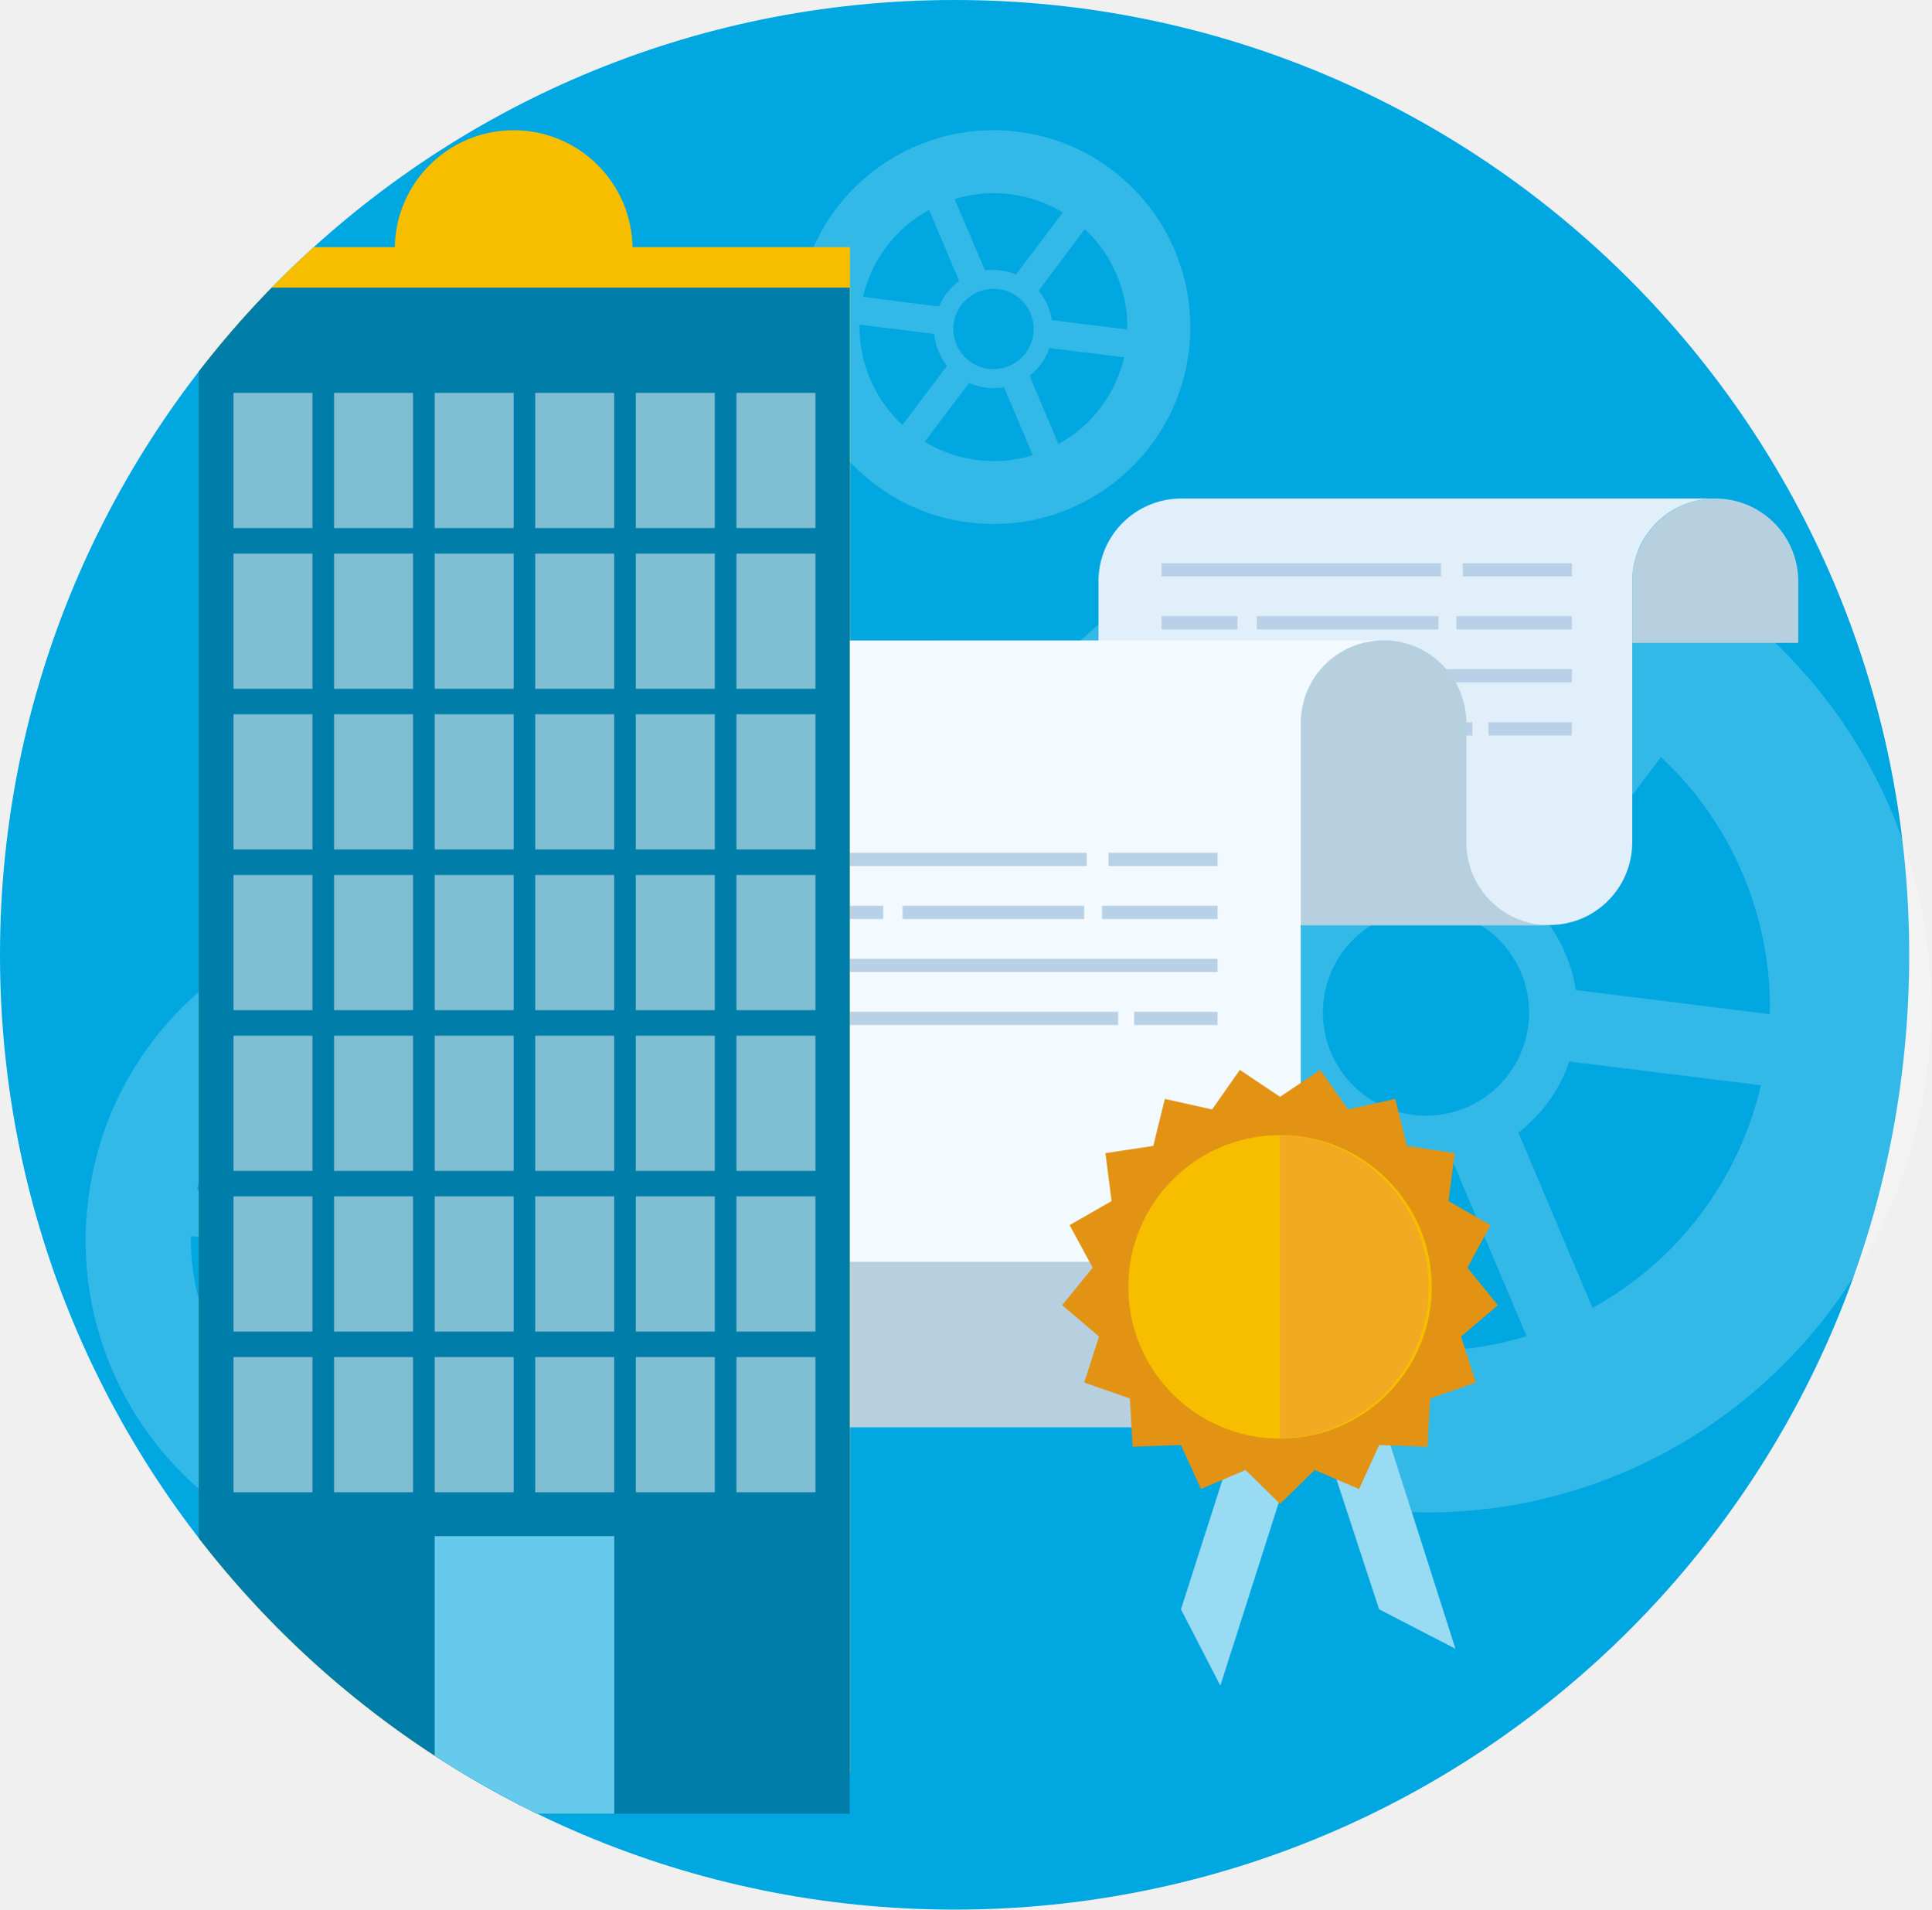
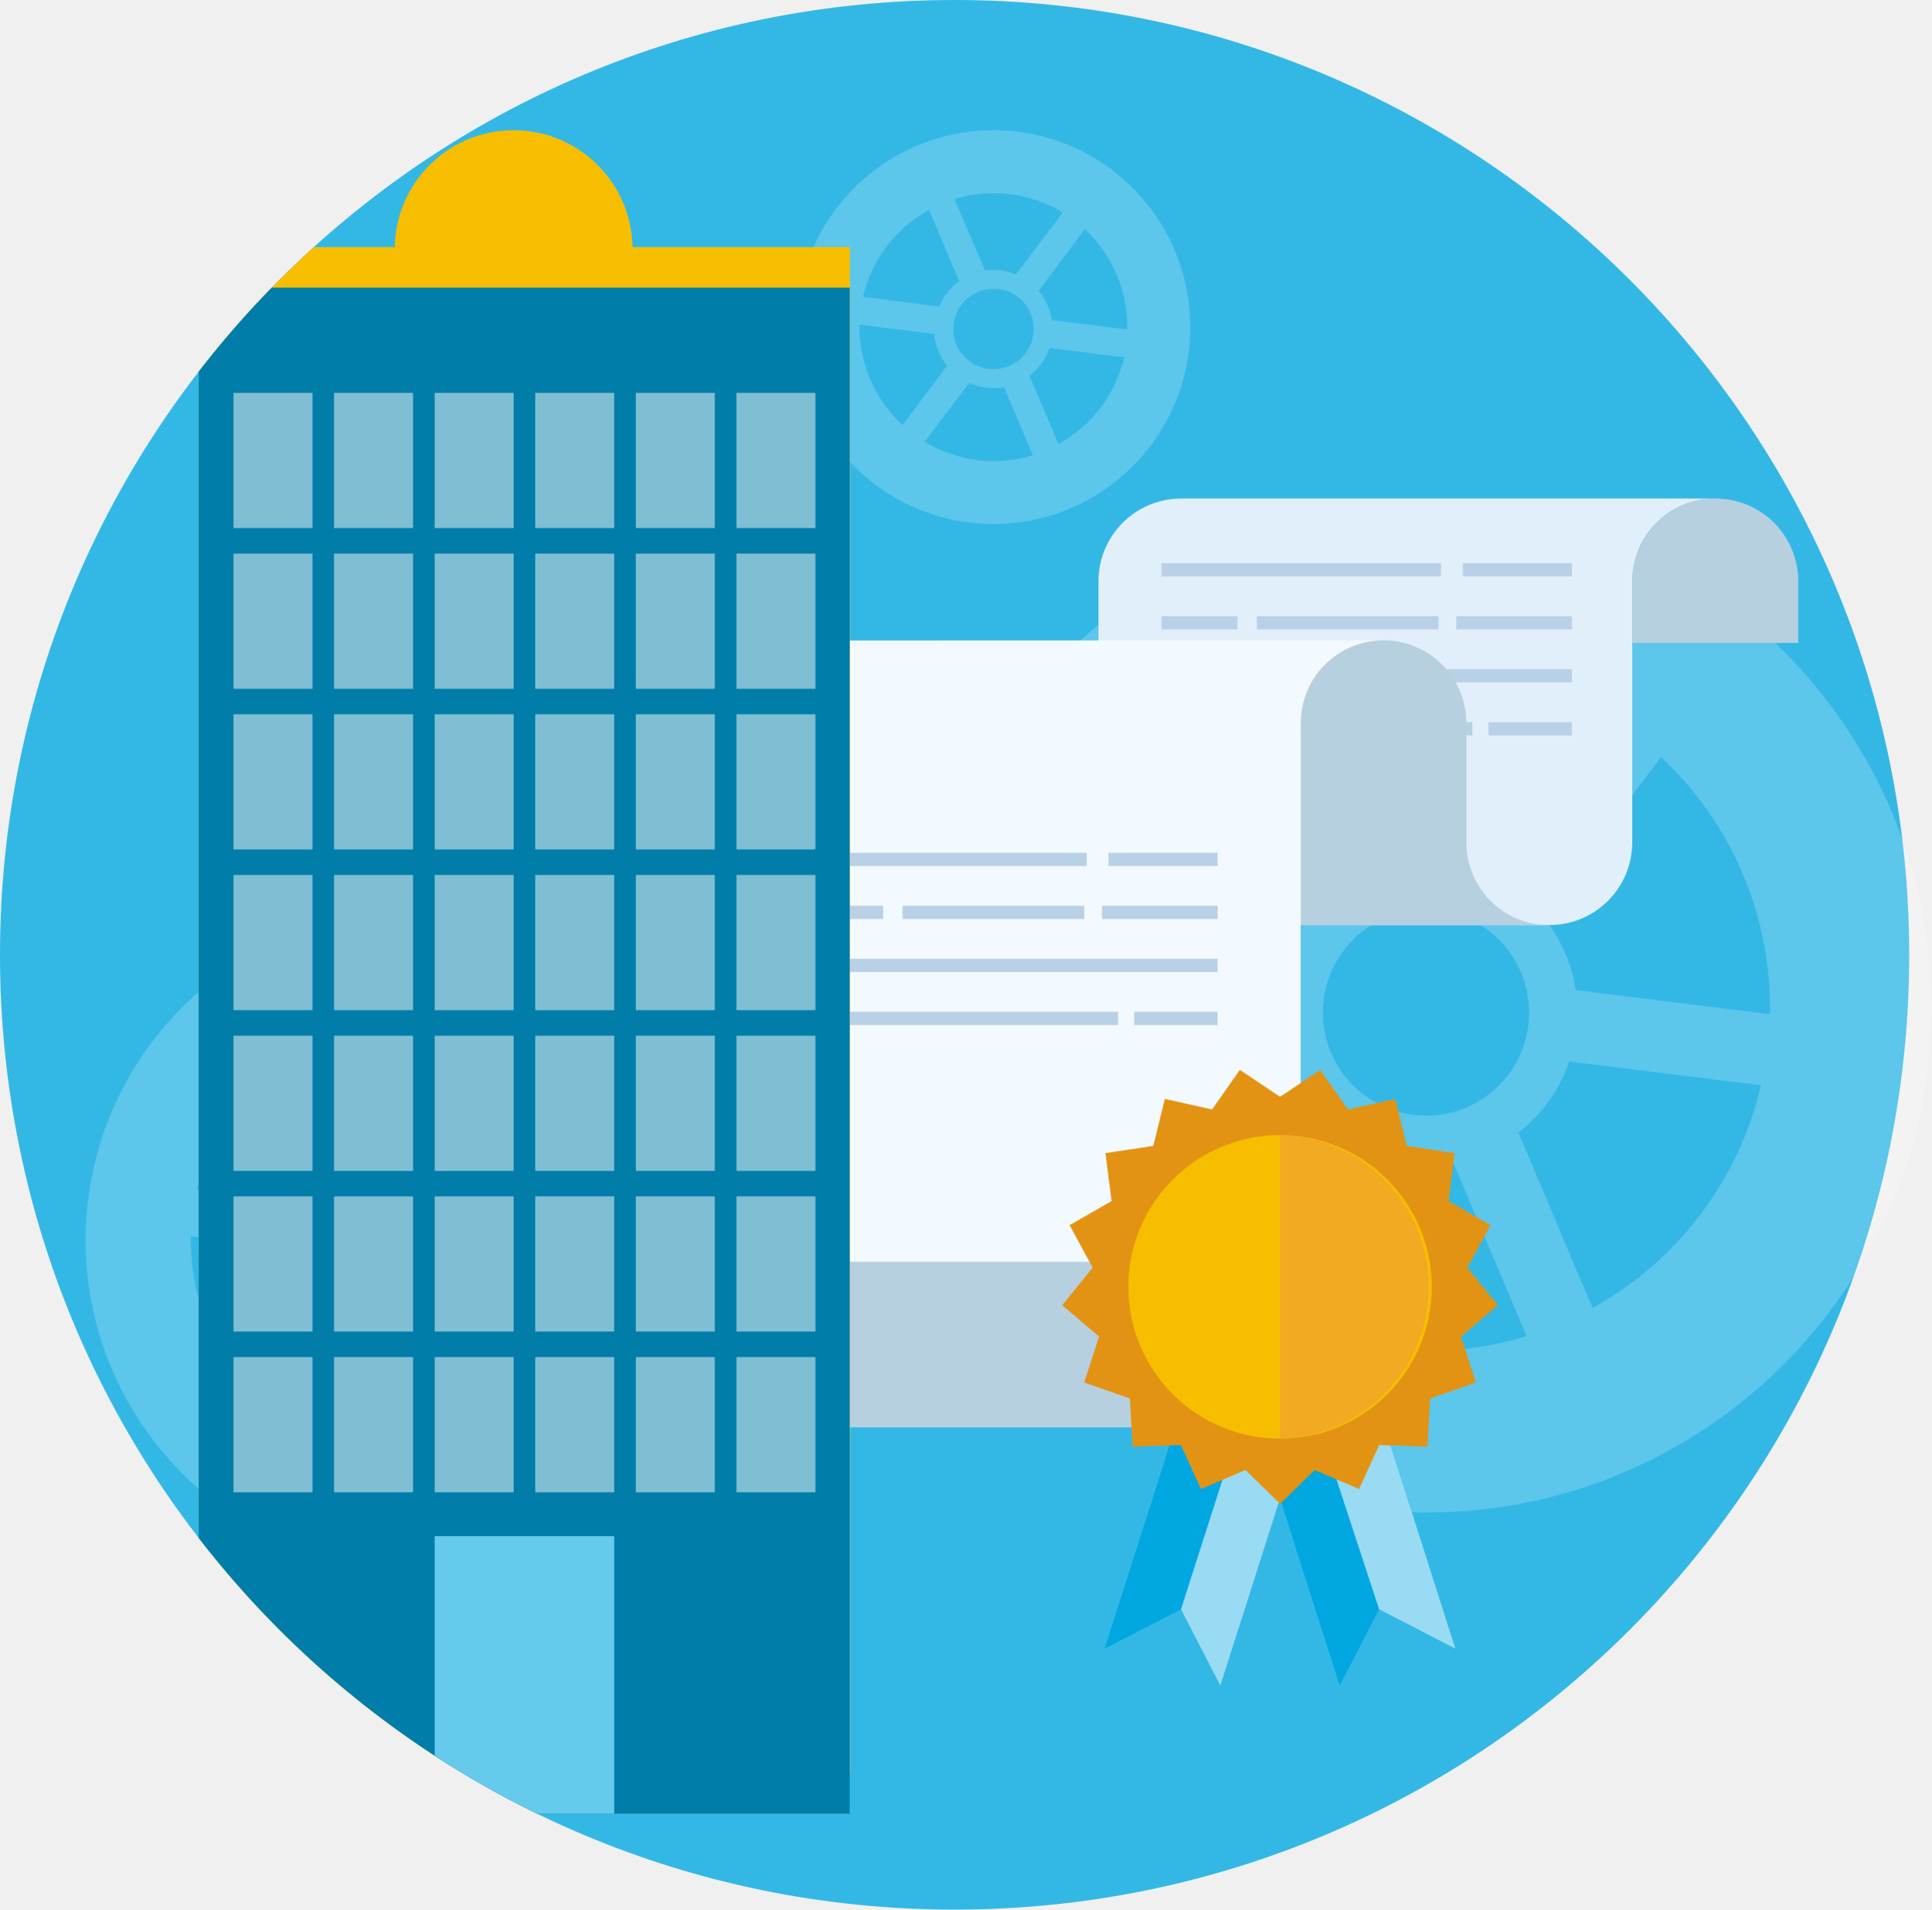
<svg xmlns="http://www.w3.org/2000/svg" viewBox="0 0 303.46 300">
  <defs>
-     <style>.a{fill:none;}.b{fill:#00a7e1;}.c{opacity:0.2;}.d,.p{fill:#fff;}.e{fill:#b6d0e0;}.f{fill:#e1effa;}.g{fill:#b8d1e6;}.h{fill:#cee2f2;}.i{fill:#f2f9ff;}.j{fill:#99dbf3;}.k{fill:#e29314;}.l{fill:#f7be00;}.m{fill:#f1aa22;}.n{clip-path:url(#a);}.o{fill:#007da8;}.p{opacity:0.5;}.q{fill:#66caec;}</style>
+     <style>.a{fill:none;}.b{fill:#33b8e6;}.c{opacity:0.2;}.d,.q{fill:#fff;}.e{fill:#b6d0e0;}.f{fill:#e1effa;}.g{fill:#b8d1e6;}.h{fill:#cee2f2;}.i{fill:#f2f9ff;}.j{fill:#00a7e1;}.k{fill:#99dbf3;}.l{fill:#e29314;}.m{fill:#f7be00;}.n{fill:#f1aa22;}.o{clip-path:url(#a);}.p{fill:#007da8;}.q{opacity:0.5;}.r{fill:#66caec;}</style>
    <clipPath id="a">
      <circle class="a" cx="150" cy="150" r="150" />
    </clipPath>
  </defs>
  <circle class="b" cx="150" cy="150" r="150" />
  <g class="c">
    <path class="d" d="M214.41,237a79.28,79.28,0,1,0-68.91-88.45A79.28,79.28,0,0,0,214.41,237Zm-18.08-32.5,17.93-23.72a23.78,23.78,0,0,0,6.89,1.94,24,24,0,0,0,7.15-.19l11.58,27.38a53.67,53.67,0,0,1-43.55-5.41ZM226.08,143A16.2,16.2,0,1,1,208,157.08,16.2,16.2,0,0,1,226.08,143Zm24.16,62.48-11.65-27.55a23.77,23.77,0,0,0,8-11.17l30.11,3.74A53.86,53.86,0,0,1,250.24,205.48Zm27.87-46.15-30.51-3.79a23.78,23.78,0,0,0-5.36-11.81L261,118.94A53.8,53.8,0,0,1,278.11,159.33ZM252,112.13l-18.87,25a24,24,0,0,0-6.14-1.63,23.64,23.64,0,0,0-6.35.08l-12.19-28.82A53.67,53.67,0,0,1,252,112.13Zm-53.91-1,12.11,28.63a23.68,23.68,0,0,0-8.08,10.14l-30.51-3.79A53.86,53.86,0,0,1,198.11,111.13Zm-27.87,46.15L200.36,161a23.67,23.67,0,0,0,5,12.79l-18,23.86A53.81,53.81,0,0,1,170.24,157.28Z" />
  </g>
  <g class="c">
    <path class="d" d="M58.85,246.21a51.74,51.74,0,1,0-45-57.72A51.75,51.75,0,0,0,58.85,246.21ZM47.05,225l11.7-15.48a15.68,15.68,0,0,0,9.16,1.14l7.56,17.87A35,35,0,0,1,47.05,225Zm19.41-40.12a10.57,10.57,0,1,1-11.79,9.19A10.57,10.57,0,0,1,66.46,184.88Zm15.77,40.77-7.6-18a15.48,15.48,0,0,0,5.23-7.3l19.66,2.44A35.15,35.15,0,0,1,82.23,225.65Zm18.19-30.12-19.91-2.47a15.46,15.46,0,0,0-3.5-7.7l12.23-16.19A35.13,35.13,0,0,1,100.42,195.53Zm-17-30.8L71.08,181a15.11,15.11,0,0,0-8.15-1L55,161.2a35,35,0,0,1,28.41,3.53Zm-35.17-.65,7.9,18.68a15.57,15.57,0,0,0-5.28,6.62L30.93,186.9A35.12,35.12,0,0,1,48.22,164.08ZM30,194.2l19.66,2.44A15.51,15.51,0,0,0,53,205L41.2,220.56A35.2,35.2,0,0,1,30,194.2Z" />
  </g>
  <g class="c">
    <path class="d" d="M152.29,82.08a30.93,30.93,0,1,0-26.88-34.5A30.92,30.92,0,0,0,152.29,82.08Zm-7-12.68,7-9.25a9,9,0,0,0,2.69.75,9.29,9.29,0,0,0,2.79-.07l4.52,10.68a20.95,20.95,0,0,1-17-2.11Zm11.6-24a6.32,6.32,0,1,1-7.05,5.49A6.31,6.31,0,0,1,156.84,45.42Zm9.43,24.37-4.55-10.74a9.26,9.26,0,0,0,3.13-4.36l11.75,1.46A21,21,0,0,1,166.27,69.79Zm10.87-18-11.9-1.48a9.29,9.29,0,0,0-2.09-4.6L170.46,36A21,21,0,0,1,177.14,51.79ZM167,33.38l-7.36,9.74a9.07,9.07,0,0,0-2.39-.64,8.93,8.93,0,0,0-2.48,0L150,31.27a20.93,20.93,0,0,1,17,2.11Zm-21-.39,4.72,11.17a9.15,9.15,0,0,0-3.15,4L135.6,46.63A21,21,0,0,1,145.94,33ZM135.06,51l11.75,1.46a9.26,9.26,0,0,0,2,5l-7,9.31A21,21,0,0,1,135.06,51Z" />
  </g>
  <path class="e" d="M269.51,78.32a13,13,0,0,0-13,13V101h26.06V91.35A13,13,0,0,0,269.51,78.32Z" />
  <path class="f" d="M185.61,78.32a13,13,0,0,0-13,13v54h70.87a13,13,0,0,0,13-13v-41a13,13,0,0,1,13-13Z" />
  <rect class="g" x="182.51" y="88.48" width="43.92" height="2.08" />
  <rect class="g" x="229.85" y="88.48" width="17.15" height="2.08" />
  <rect class="g" x="182.51" y="105.12" width="64.49" height="2.08" />
  <rect class="g" x="233.89" y="113.45" width="13.1" height="2.08" />
  <rect class="g" x="182.51" y="113.45" width="48.86" height="2.08" />
  <rect class="g" x="182.51" y="96.8" width="11.94" height="2.08" />
  <rect class="g" x="197.5" y="96.8" width="28.54" height="2.08" />
  <rect class="g" x="228.84" y="96.8" width="18.16" height="2.08" />
  <path class="e" d="M230.42,132.32v-18.7a13,13,0,0,0-26.06,0v31.73h39.09A13,13,0,0,1,230.42,132.32Z" />
  <path class="h" d="M120.46,211.21v13h-13A13,13,0,0,0,120.46,211.21Z" />
  <path class="i" d="M217.39,100.59a13,13,0,0,0-13,13v97.59a13,13,0,0,1-13,13H120.46V113.62a13,13,0,0,1,13-13Z" />
  <path class="e" d="M191.33,224.24h-83.9a13,13,0,0,1-13-13v-13h83.9v13A13,13,0,0,0,191.33,224.24Z" />
  <rect class="g" x="126.84" y="133.97" width="43.92" height="2.08" />
  <rect class="g" x="174.18" y="133.97" width="17.15" height="2.08" />
  <rect class="g" x="178.22" y="158.95" width="13.1" height="2.08" />
  <rect class="g" x="126.84" y="158.95" width="48.86" height="2.08" />
  <rect class="g" x="126.84" y="142.3" width="11.94" height="2.08" />
  <rect class="g" x="141.83" y="142.3" width="28.54" height="2.08" />
  <rect class="g" x="173.17" y="142.3" width="18.16" height="2.08" />
  <rect class="g" x="126.84" y="150.62" width="64.49" height="2.08" />
-   <polygon class="b" points="203.37 228.45 200.54 237.29 200.54 237.3 200.54 237.3 191.76 264.82 185.57 252.83 173.57 259.02 177.93 245.37 185.18 222.65 196.61 226.29 203.37 228.45" />
-   <polygon class="b" points="217.09 222.65 228.7 259.02 216.71 252.83 210.51 264.82 198.91 228.45 217.09 222.65" />
-   <polyline class="j" points="194.47 225.05 196.61 226.29 203.37 228.45 200.54 237.29 200.54 237.3 200.54 237.3 191.76 264.82 185.57 252.83" />
-   <polyline class="j" points="207.78 225.62 217.09 222.65 228.7 259.02 216.71 252.83" />
-   <polygon class="k" points="235.37 205.05 230.58 199.15 234.21 192.47 227.61 188.69 228.58 181.16 221.06 180.02 219.24 172.64 211.82 174.3 207.45 168.08 201.14 172.31 194.82 168.08 190.46 174.3 183.04 172.64 181.22 180.02 173.7 181.16 174.67 188.69 168.07 192.47 171.7 199.15 166.9 205.05 172.7 209.97 170.36 217.2 177.54 219.7 177.97 227.28 185.57 227.02 188.72 233.93 195.71 230.94 201.14 236.26 206.57 230.94 213.56 233.93 216.71 227.02 224.3 227.28 224.73 219.7 231.91 217.2 229.58 209.97 235.37 205.05" />
-   <circle class="l" cx="201.14" cy="202.17" r="23.84" />
-   <path class="m" d="M201.14,178.33a23.84,23.84,0,0,1,0,47.67" />
-   <g class="n">
-     <circle class="l" cx="80.71" cy="39.14" r="18.68" />
-     <rect class="l" x="31.26" y="38.82" width="102.3" height="239.75" />
-     <rect class="o" x="31.22" y="45.19" width="102.3" height="239.75" />
-     <rect class="p" x="84.1" y="61.72" width="12.41" height="21.24" />
-     <rect class="p" x="99.91" y="61.72" width="12.41" height="21.24" />
-     <rect class="p" x="115.72" y="61.72" width="12.41" height="21.24" />
-     <rect class="p" x="52.49" y="61.72" width="12.41" height="21.24" />
-     <rect class="p" x="36.69" y="61.72" width="12.41" height="21.24" />
-     <rect class="p" x="68.3" y="61.72" width="12.41" height="21.24" />
-     <rect class="p" x="84.1" y="86.97" width="12.41" height="21.24" />
-     <rect class="p" x="99.91" y="86.97" width="12.41" height="21.24" />
-     <rect class="p" x="115.72" y="86.97" width="12.41" height="21.24" />
-     <rect class="p" x="52.49" y="86.97" width="12.41" height="21.24" />
-     <rect class="p" x="36.69" y="86.97" width="12.41" height="21.24" />
-     <rect class="p" x="68.3" y="86.97" width="12.41" height="21.24" />
-     <rect class="p" x="84.1" y="112.21" width="12.41" height="21.24" />
-     <rect class="p" x="99.91" y="112.21" width="12.41" height="21.24" />
-     <rect class="p" x="115.72" y="112.21" width="12.41" height="21.24" />
-     <rect class="p" x="52.49" y="112.21" width="12.41" height="21.24" />
-     <rect class="p" x="36.69" y="112.21" width="12.41" height="21.24" />
-     <rect class="p" x="68.3" y="112.21" width="12.41" height="21.24" />
-     <rect class="p" x="84.1" y="137.46" width="12.41" height="21.24" />
-     <rect class="p" x="99.91" y="137.46" width="12.41" height="21.24" />
-     <rect class="p" x="115.72" y="137.46" width="12.41" height="21.24" />
-     <rect class="p" x="52.49" y="137.46" width="12.41" height="21.24" />
-     <rect class="p" x="36.69" y="137.46" width="12.41" height="21.24" />
-     <rect class="p" x="68.3" y="137.46" width="12.41" height="21.24" />
-     <rect class="p" x="84.1" y="162.71" width="12.41" height="21.24" />
-     <rect class="p" x="99.91" y="162.71" width="12.41" height="21.24" />
-     <rect class="p" x="115.72" y="162.71" width="12.41" height="21.24" />
-     <rect class="p" x="52.49" y="162.71" width="12.41" height="21.24" />
-     <rect class="p" x="36.69" y="162.71" width="12.41" height="21.24" />
-     <rect class="p" x="68.3" y="162.71" width="12.41" height="21.24" />
-     <rect class="p" x="84.1" y="187.95" width="12.41" height="21.24" />
-     <rect class="p" x="99.91" y="187.95" width="12.41" height="21.24" />
-     <rect class="p" x="115.72" y="187.95" width="12.41" height="21.24" />
-     <rect class="p" x="52.49" y="187.95" width="12.41" height="21.24" />
-     <rect class="p" x="36.69" y="187.95" width="12.41" height="21.24" />
-     <rect class="p" x="68.3" y="187.95" width="12.41" height="21.24" />
-     <rect class="p" x="84.1" y="213.2" width="12.41" height="21.24" />
-     <rect class="p" x="99.91" y="213.2" width="12.41" height="21.24" />
-     <rect class="p" x="115.72" y="213.2" width="12.41" height="21.24" />
-     <rect class="p" x="52.49" y="213.2" width="12.41" height="21.24" />
-     <rect class="p" x="36.69" y="213.2" width="12.41" height="21.24" />
-     <rect class="p" x="68.3" y="213.2" width="12.41" height="21.24" />
-     <rect class="q" x="68.3" y="241.33" width="28.22" height="43.61" />
+   <polygon class="j" points="203.37 228.45 200.54 237.29 200.54 237.3 200.54 237.3 191.76 264.82 185.57 252.83 173.57 259.02 177.93 245.37 185.18 222.65 196.61 226.29 203.37 228.45" />
+   <polygon class="j" points="217.09 222.65 228.7 259.02 216.71 252.83 210.51 264.82 198.91 228.45 217.09 222.65" />
+   <polyline class="k" points="194.47 225.05 196.61 226.29 203.37 228.45 200.54 237.29 200.54 237.3 200.54 237.3 191.76 264.82 185.57 252.83" />
+   <polyline class="k" points="207.78 225.62 217.09 222.65 228.7 259.02 216.71 252.83" />
+   <polygon class="l" points="235.37 205.05 230.58 199.15 234.21 192.47 227.61 188.69 228.58 181.16 221.06 180.02 219.24 172.64 211.82 174.3 207.45 168.08 201.14 172.31 194.82 168.08 190.46 174.3 183.04 172.64 181.22 180.02 173.7 181.16 174.67 188.69 168.07 192.47 171.7 199.15 166.9 205.05 172.7 209.97 170.36 217.2 177.54 219.7 177.97 227.28 185.57 227.02 188.72 233.93 195.71 230.94 201.14 236.26 206.57 230.94 213.56 233.93 216.71 227.02 224.3 227.28 224.73 219.7 231.91 217.2 229.58 209.97 235.37 205.05" />
+   <circle class="m" cx="201.14" cy="202.17" r="23.84" />
+   <path class="n" d="M201.14,178.33a23.84,23.84,0,0,1,0,47.67" />
+   <g class="o">
+     <circle class="m" cx="80.71" cy="39.14" r="18.68" />
+     <rect class="m" x="31.26" y="38.82" width="102.3" height="239.75" />
+     <rect class="p" x="31.22" y="45.19" width="102.3" height="239.75" />
+     <rect class="q" x="84.1" y="61.72" width="12.41" height="21.24" />
+     <rect class="q" x="99.91" y="61.72" width="12.41" height="21.24" />
+     <rect class="q" x="115.72" y="61.72" width="12.41" height="21.24" />
+     <rect class="q" x="52.49" y="61.72" width="12.41" height="21.24" />
+     <rect class="q" x="36.69" y="61.72" width="12.41" height="21.24" />
+     <rect class="q" x="68.3" y="61.72" width="12.41" height="21.24" />
+     <rect class="q" x="84.1" y="86.97" width="12.41" height="21.24" />
+     <rect class="q" x="99.91" y="86.97" width="12.41" height="21.24" />
+     <rect class="q" x="115.72" y="86.97" width="12.41" height="21.24" />
+     <rect class="q" x="52.49" y="86.97" width="12.41" height="21.24" />
+     <rect class="q" x="36.69" y="86.97" width="12.41" height="21.24" />
+     <rect class="q" x="68.3" y="86.97" width="12.41" height="21.24" />
+     <rect class="q" x="84.1" y="112.21" width="12.41" height="21.24" />
+     <rect class="q" x="99.91" y="112.21" width="12.41" height="21.24" />
+     <rect class="q" x="115.72" y="112.21" width="12.41" height="21.24" />
+     <rect class="q" x="52.49" y="112.21" width="12.41" height="21.24" />
+     <rect class="q" x="36.69" y="112.21" width="12.41" height="21.24" />
+     <rect class="q" x="68.3" y="112.21" width="12.41" height="21.24" />
+     <rect class="q" x="84.1" y="137.46" width="12.41" height="21.24" />
+     <rect class="q" x="99.91" y="137.46" width="12.41" height="21.24" />
+     <rect class="q" x="115.72" y="137.46" width="12.41" height="21.24" />
+     <rect class="q" x="52.49" y="137.46" width="12.41" height="21.24" />
+     <rect class="q" x="36.69" y="137.46" width="12.41" height="21.24" />
+     <rect class="q" x="68.3" y="137.46" width="12.41" height="21.24" />
+     <rect class="q" x="84.1" y="162.71" width="12.41" height="21.24" />
+     <rect class="q" x="99.91" y="162.71" width="12.41" height="21.24" />
+     <rect class="q" x="115.72" y="162.71" width="12.41" height="21.24" />
+     <rect class="q" x="52.49" y="162.71" width="12.41" height="21.24" />
+     <rect class="q" x="36.69" y="162.71" width="12.41" height="21.24" />
+     <rect class="q" x="68.3" y="162.71" width="12.41" height="21.24" />
+     <rect class="q" x="84.1" y="187.95" width="12.41" height="21.24" />
+     <rect class="q" x="99.91" y="187.95" width="12.41" height="21.24" />
+     <rect class="q" x="115.72" y="187.95" width="12.41" height="21.24" />
+     <rect class="q" x="52.49" y="187.95" width="12.41" height="21.24" />
+     <rect class="q" x="36.69" y="187.95" width="12.41" height="21.24" />
+     <rect class="q" x="68.3" y="187.95" width="12.41" height="21.24" />
+     <rect class="q" x="84.1" y="213.2" width="12.41" height="21.24" />
+     <rect class="q" x="99.91" y="213.2" width="12.41" height="21.24" />
+     <rect class="q" x="115.72" y="213.2" width="12.41" height="21.24" />
+     <rect class="q" x="52.49" y="213.2" width="12.41" height="21.24" />
+     <rect class="q" x="36.69" y="213.2" width="12.41" height="21.24" />
+     <rect class="q" x="68.3" y="213.2" width="12.41" height="21.24" />
+     <rect class="r" x="68.3" y="241.33" width="28.22" height="43.61" />
  </g>
</svg>
